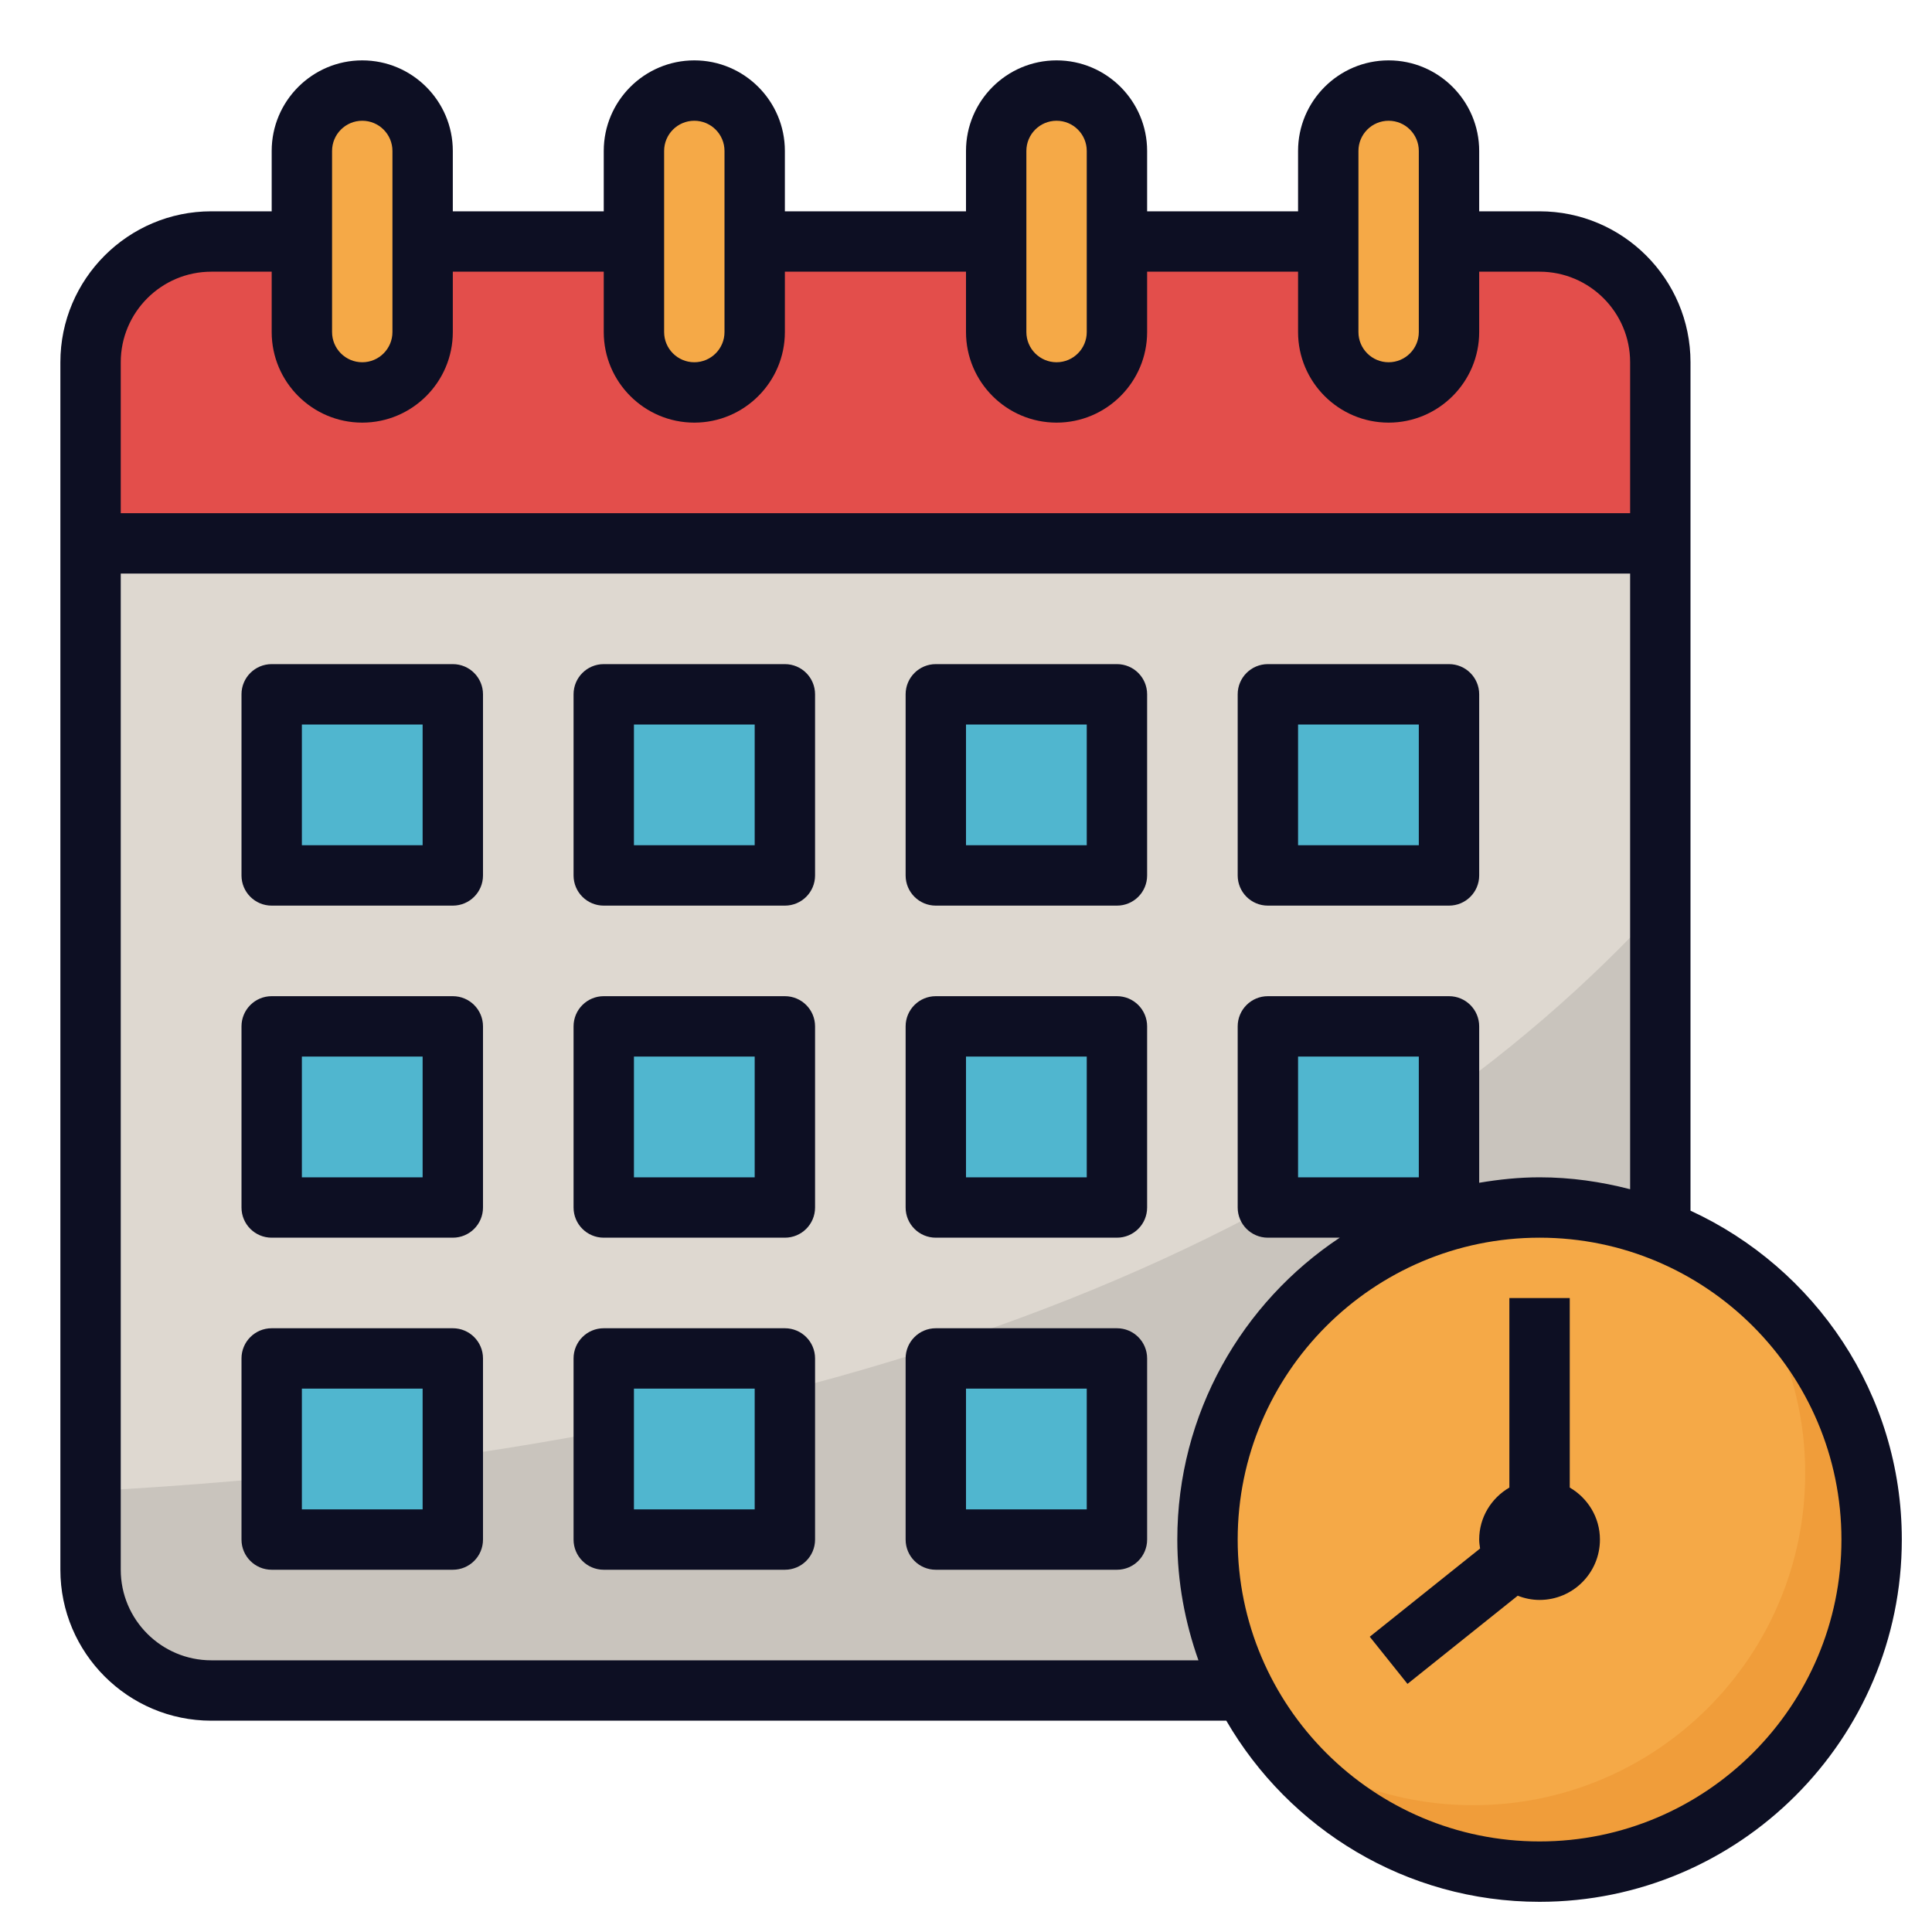
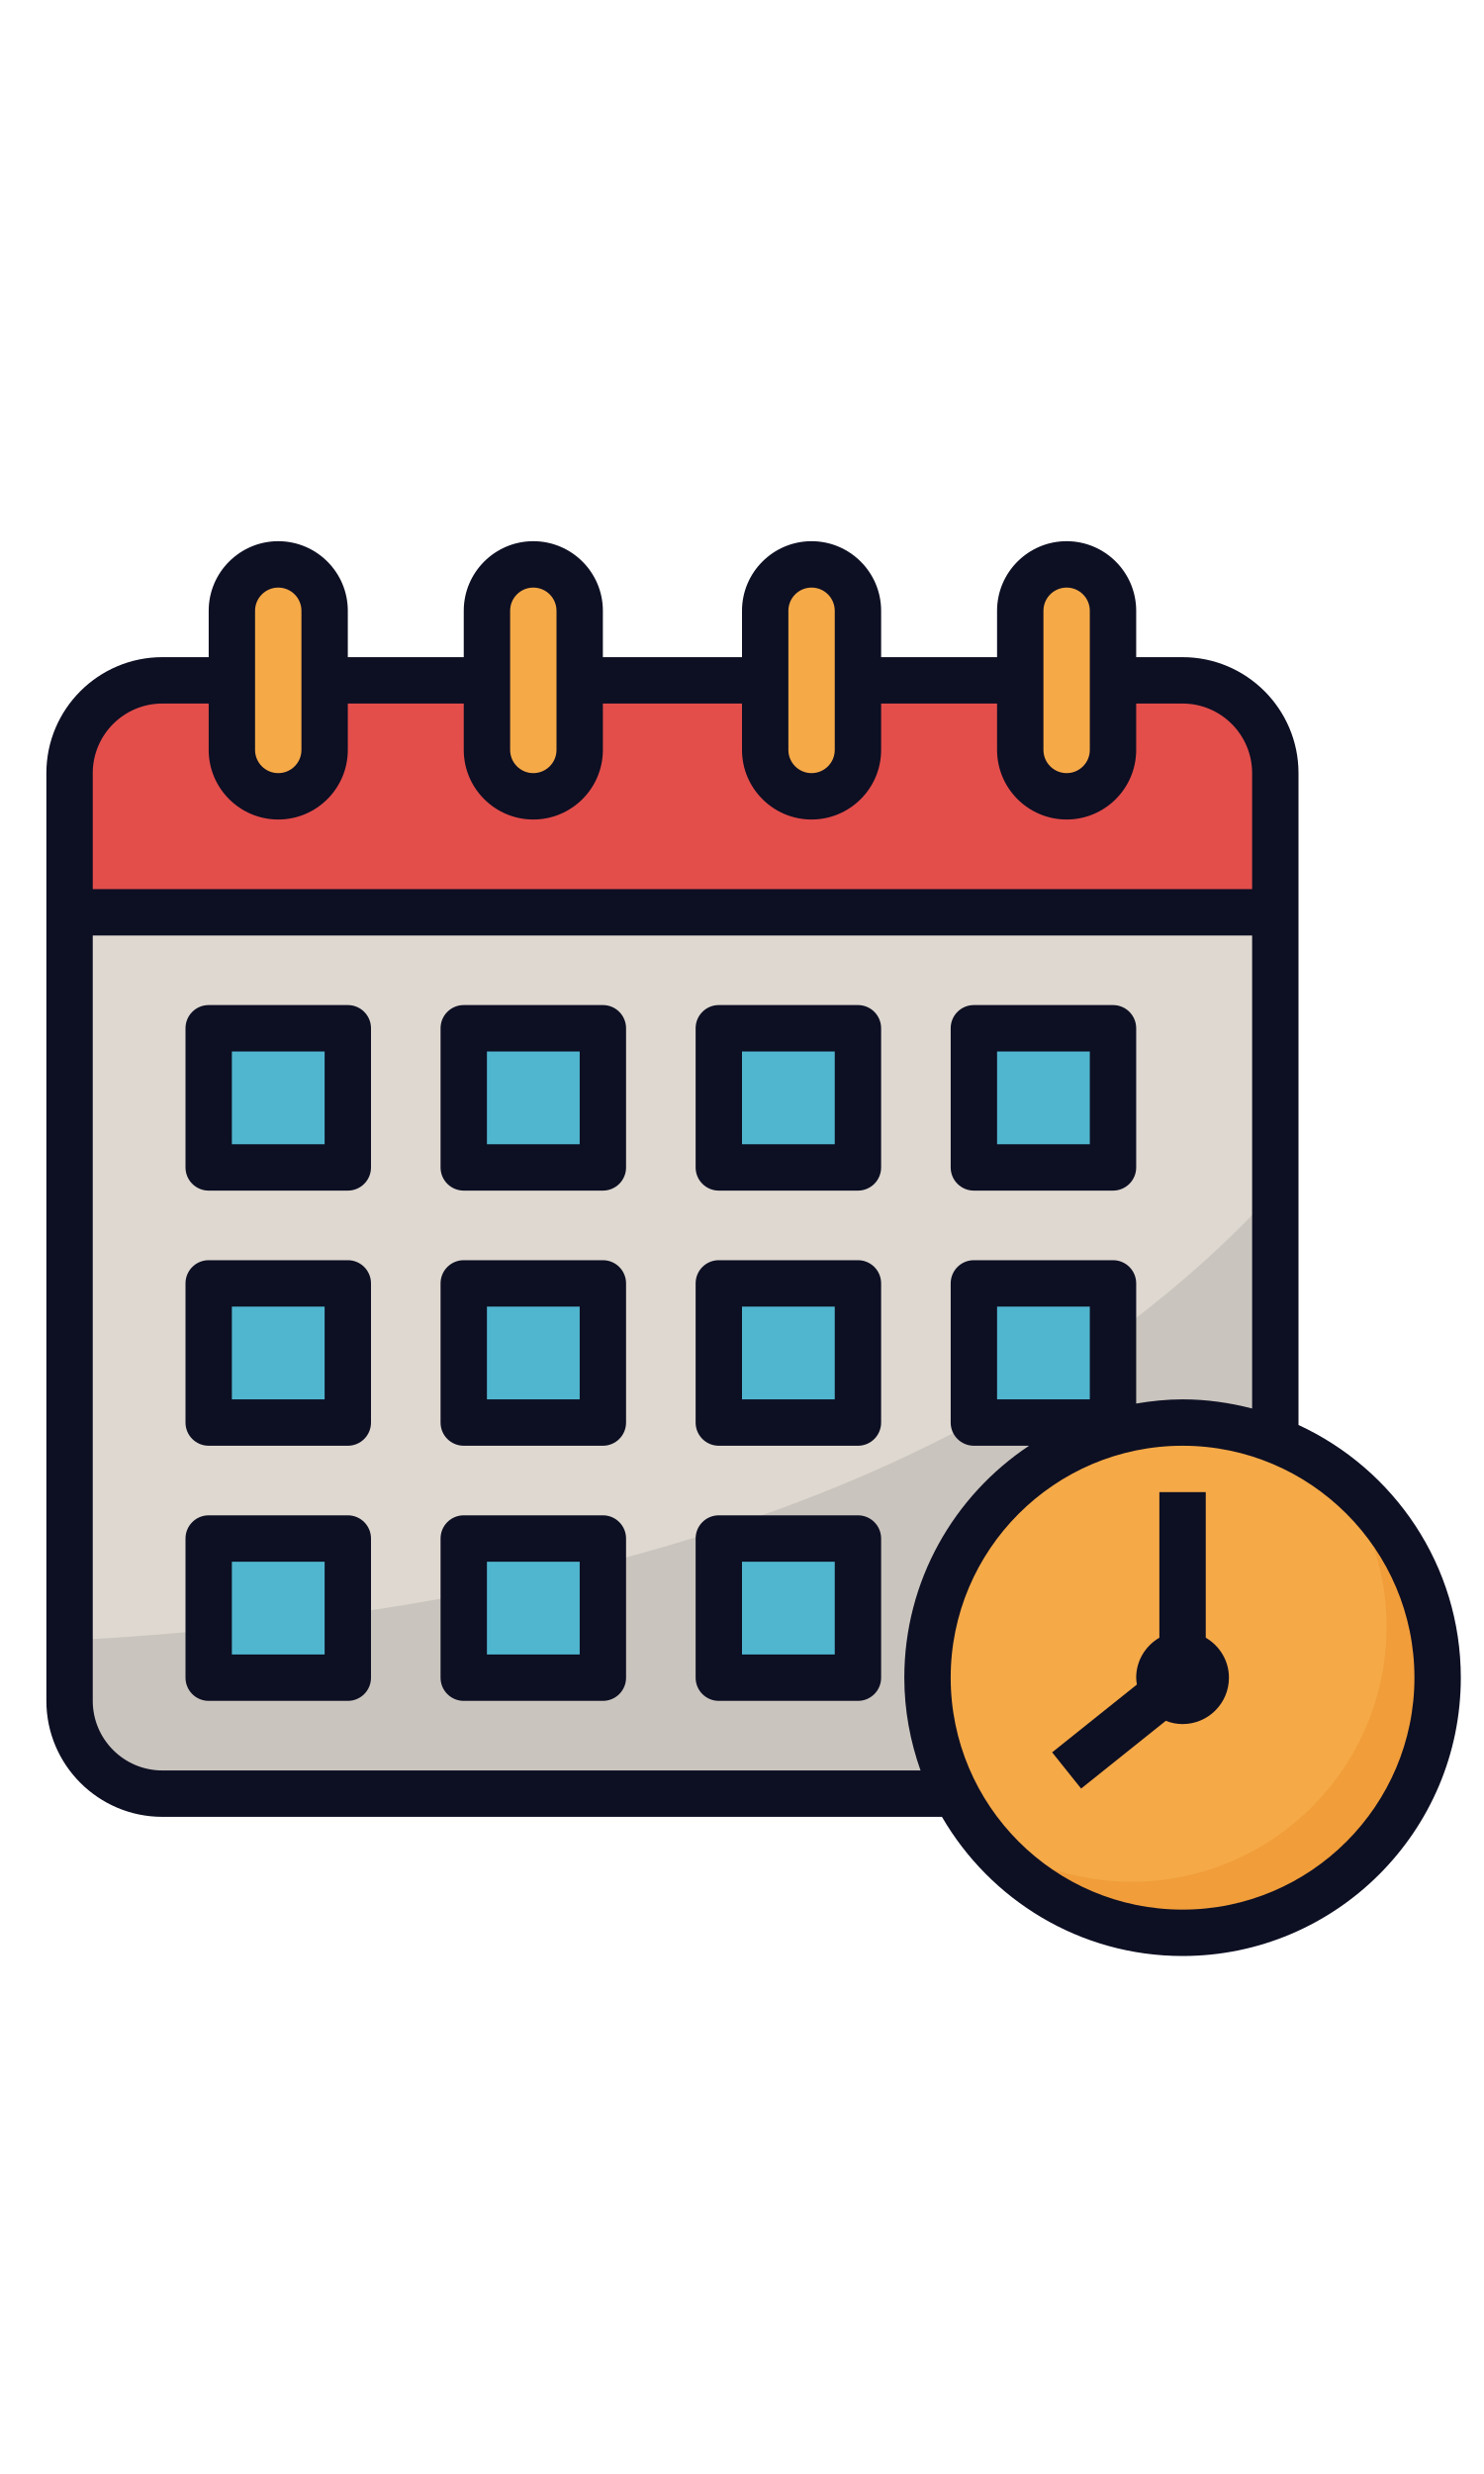
- <svg xmlns="http://www.w3.org/2000/svg" id="Layer_1_1_" enable-background="new 0 0 64 64" height="250" viewBox="0 0 64 64" width="250">
+ <svg xmlns="http://www.w3.org/2000/svg" id="Layer_1_1_" enable-background="new 0 0 64 64" height="250" viewBox="0 0 64 64" width="150">
  <path d="m51 8c2.21 0 4 1.79 4 4v39.642c0 2.21-1.79 4-4 4h-44c-2.21 0-4-1.79-4-4v-39.642c0-2.21 1.79-4 4-4z" fill="#ded8d0" />
  <path d="m7 55.642h44c2.21 0 4-1.79 4-4v-21.642c-9.464 10.354-25.474 17.971-52 19.393v2.249c0 2.21 1.79 4 4 4z" fill="#c9c4bd" />
  <circle cx="51" cy="51" fill="#f5a947" r="11" />
  <path d="m57.592 42.209c1.381 1.838 2.208 4.115 2.208 6.591 0 6.075-4.925 11-11 11-2.476 0-4.753-.828-6.591-2.209 2.007 2.672 5.192 4.409 8.791 4.409 6.075 0 11-4.925 11-11 0-3.599-1.736-6.785-4.408-8.791z" fill="#f09d3a" />
  <path d="m55 18h-52v-6c0-2.209 1.791-4 4-4h44c2.209 0 4 1.791 4 4z" fill="#e34e4b" />
  <path d="m12 13c-1.105 0-2-.895-2-2v-6c0-1.105.895-2 2-2 1.105 0 2 .895 2 2v6c0 1.105-.895 2-2 2z" fill="#f5a947" />
  <path d="m23 13c-1.105 0-2-.895-2-2v-6c0-1.105.895-2 2-2 1.105 0 2 .895 2 2v6c0 1.105-.895 2-2 2z" fill="#f5a947" />
  <path d="m35 13c-1.105 0-2-.895-2-2v-6c0-1.105.895-2 2-2 1.105 0 2 .895 2 2v6c0 1.105-.895 2-2 2z" fill="#f5a947" />
  <path d="m46 13c-1.105 0-2-.895-2-2v-6c0-1.105.895-2 2-2 1.105 0 2 .895 2 2v6c0 1.105-.895 2-2 2z" fill="#f5a947" />
  <path d="m9 23h6v6h-6z" fill="#50b6cf" />
  <path d="m20 23h6v6h-6z" fill="#50b6cf" />
  <path d="m31 23h6v6h-6z" fill="#50b6cf" />
  <path d="m42 23h6v6h-6z" fill="#50b6cf" />
  <path d="m9 34h6v6h-6z" fill="#50b6cf" />
  <path d="m20 34h6v6h-6z" fill="#50b6cf" />
  <path d="m31 34h6v6h-6z" fill="#50b6cf" />
  <path d="m42 34h6v6h-6z" fill="#50b6cf" />
  <path d="m9 45h6v6h-6z" fill="#50b6cf" />
  <path d="m20 45h6v6h-6z" fill="#50b6cf" />
  <path d="m31 45h6v6h-6z" fill="#50b6cf" />
  <g fill="#0d0f23">
    <path d="m56 40.105v-28.105c0-2.757-2.243-5-5-5h-2v-2c0-1.654-1.346-3-3-3s-3 1.346-3 3v2h-5v-2c0-1.654-1.346-3-3-3s-3 1.346-3 3v2h-6v-2c0-1.654-1.346-3-3-3s-3 1.346-3 3v2h-5v-2c0-1.654-1.346-3-3-3s-3 1.346-3 3v2h-2c-2.757 0-5 2.243-5 5v40c0 2.757 2.243 5 5 5h33.623c2.079 3.581 5.946 6 10.377 6 6.617 0 12-5.383 12-12 0-4.831-2.876-8.994-7-10.895zm-11-35.105c0-.552.448-1 1-1s1 .448 1 1v6c0 .552-.448 1-1 1s-1-.448-1-1zm-11 0c0-.552.448-1 1-1s1 .448 1 1v6c0 .552-.448 1-1 1s-1-.448-1-1zm-12 0c0-.552.448-1 1-1s1 .448 1 1v6c0 .552-.448 1-1 1s-1-.448-1-1zm-11 0c0-.552.448-1 1-1s1 .448 1 1v6c0 .552-.448 1-1 1s-1-.448-1-1zm-4 4h2v2c0 1.654 1.346 3 3 3s3-1.346 3-3v-2h5v2c0 1.654 1.346 3 3 3s3-1.346 3-3v-2h6v2c0 1.654 1.346 3 3 3s3-1.346 3-3v-2h5v2c0 1.654 1.346 3 3 3s3-1.346 3-3v-2h2c1.654 0 3 1.346 3 3v5h-50v-5c0-1.654 1.346-3 3-3zm0 46c-1.654 0-3-1.346-3-3v-33h50v20.395c-.961-.249-1.962-.395-3-.395-.683 0-1.348.071-2 .181v-5.181c0-.553-.447-1-1-1h-6c-.553 0-1 .447-1 1v6c0 .553.447 1 1 1h2.381c-3.239 2.151-5.381 5.828-5.381 10 0 1.404.255 2.747.7 4zm40-16h-4v-4h4zm4 22c-5.514 0-10-4.486-10-10s4.486-10 10-10 10 4.486 10 10-4.486 10-10 10z" />
    <path d="m52 49.277v-6.277h-2v6.277c-.595.346-1 .984-1 1.723 0 .101.015.198.03.296l-3.655 2.923 1.25 1.562 3.652-2.921c.225.088.468.14.723.14 1.105 0 2-.895 2-2 0-.738-.405-1.376-1-1.723z" />
    <path d="m15 22h-6c-.553 0-1 .447-1 1v6c0 .553.447 1 1 1h6c.553 0 1-.447 1-1v-6c0-.553-.447-1-1-1zm-1 6h-4v-4h4z" />
    <path d="m26 22h-6c-.553 0-1 .447-1 1v6c0 .553.447 1 1 1h6c.553 0 1-.447 1-1v-6c0-.553-.447-1-1-1zm-1 6h-4v-4h4z" />
    <path d="m37 22h-6c-.553 0-1 .447-1 1v6c0 .553.447 1 1 1h6c.553 0 1-.447 1-1v-6c0-.553-.447-1-1-1zm-1 6h-4v-4h4z" />
    <path d="m42 30h6c.553 0 1-.447 1-1v-6c0-.553-.447-1-1-1h-6c-.553 0-1 .447-1 1v6c0 .553.447 1 1 1zm1-6h4v4h-4z" />
    <path d="m15 33h-6c-.553 0-1 .447-1 1v6c0 .553.447 1 1 1h6c.553 0 1-.447 1-1v-6c0-.553-.447-1-1-1zm-1 6h-4v-4h4z" />
    <path d="m26 33h-6c-.553 0-1 .447-1 1v6c0 .553.447 1 1 1h6c.553 0 1-.447 1-1v-6c0-.553-.447-1-1-1zm-1 6h-4v-4h4z" />
    <path d="m37 33h-6c-.553 0-1 .447-1 1v6c0 .553.447 1 1 1h6c.553 0 1-.447 1-1v-6c0-.553-.447-1-1-1zm-1 6h-4v-4h4z" />
    <path d="m15 44h-6c-.553 0-1 .447-1 1v6c0 .553.447 1 1 1h6c.553 0 1-.447 1-1v-6c0-.553-.447-1-1-1zm-1 6h-4v-4h4z" />
    <path d="m26 44h-6c-.553 0-1 .447-1 1v6c0 .553.447 1 1 1h6c.553 0 1-.447 1-1v-6c0-.553-.447-1-1-1zm-1 6h-4v-4h4z" />
    <path d="m37 44h-6c-.553 0-1 .447-1 1v6c0 .553.447 1 1 1h6c.553 0 1-.447 1-1v-6c0-.553-.447-1-1-1zm-1 6h-4v-4h4z" />
  </g>
</svg>
